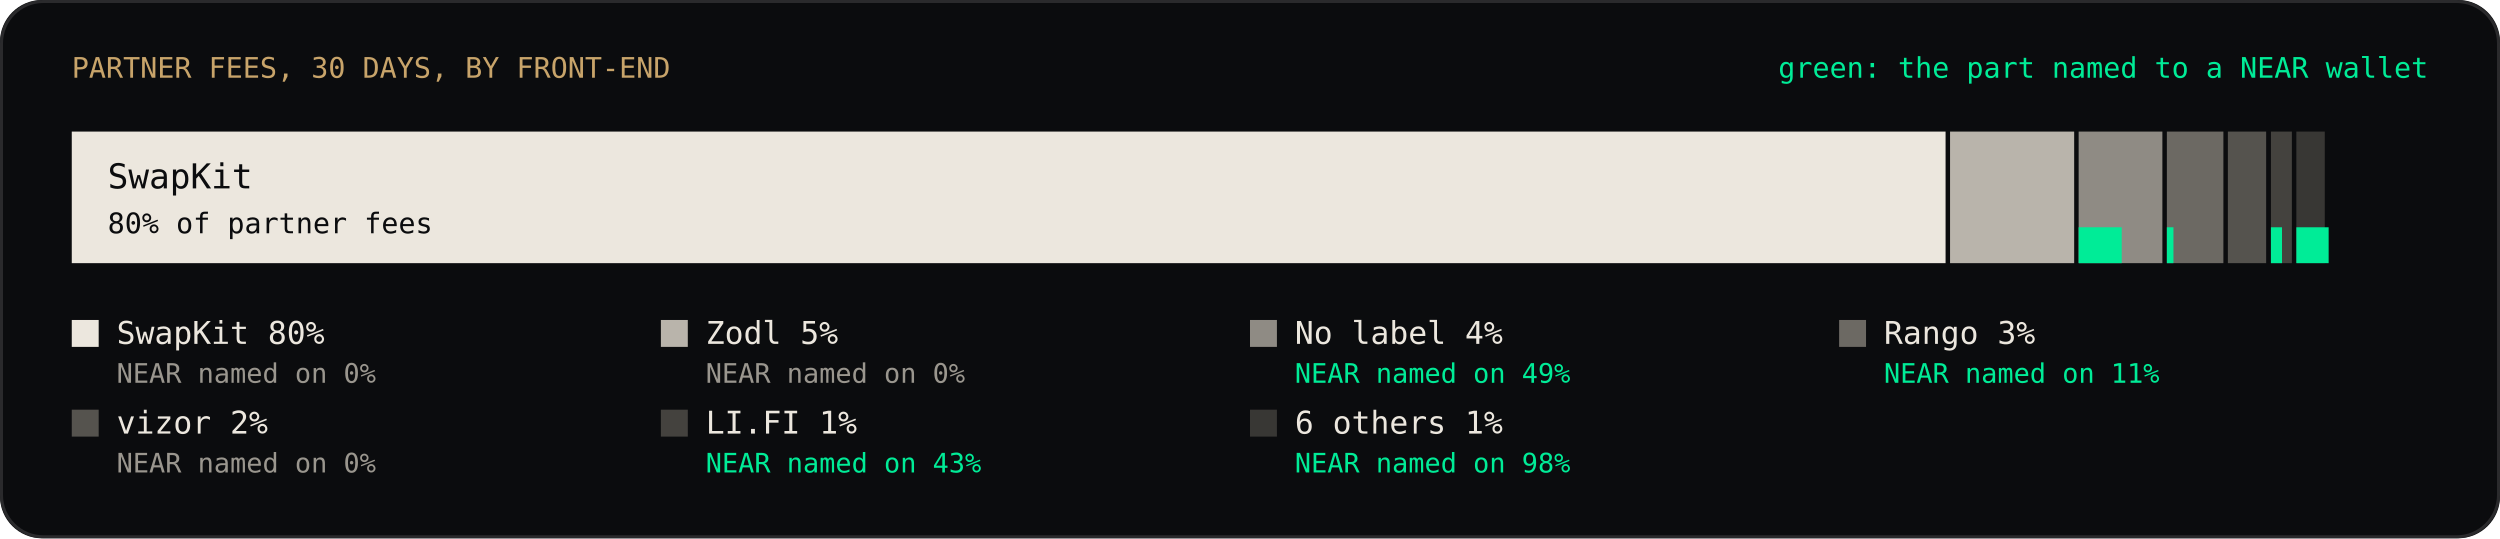
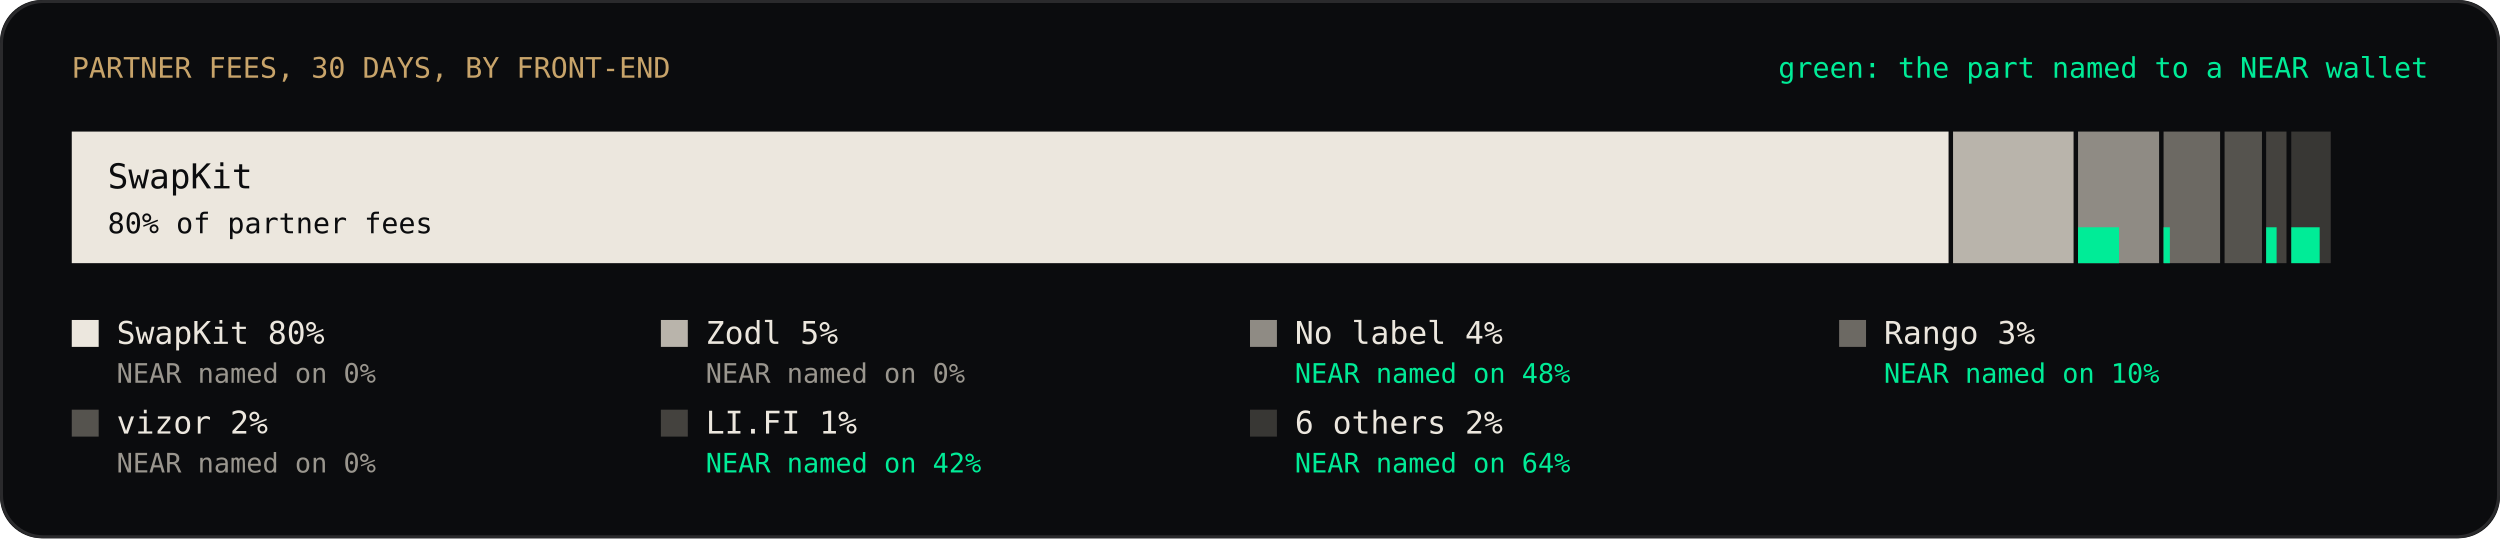
<svg xmlns="http://www.w3.org/2000/svg" viewBox="0 0 836 180" width="836" height="180" font-family="'JetBrains Mono', ui-monospace, SFMono-Regular, Menlo, Consolas, monospace" font-size="9">
  <rect width="836" height="180" rx="14" fill="#0b0c0e" />
  <rect x="0.5" y="0.5" width="835" height="179" rx="14" fill="none" stroke="#2a2a2c" />
  <text x="24.0" y="26.0" fill="#c8a46a" font-size="9.5" font-weight="500" text-anchor="start">PARTNER FEES, 30 DAYS, BY FRONT-END</text>
  <text x="812.0" y="26.0" fill="#00ec97" font-size="9.5" font-weight="400" text-anchor="end">green: the part named to a NEAR wallet</text>
-   <rect x="24.0" y="44.0" width="626.6" height="44.0" fill="#ece7de" />
+   <rect x="24.0" y="44.0" width="627.6" height="44.0" fill="#ece7de" />
  <text x="36.0" y="63.0" fill="#0b0c0e" font-size="11.5" font-weight="500" text-anchor="start">SwapKit</text>
  <text x="36.0" y="78.0" fill="#0b0c0e" font-size="9.5" font-weight="400" text-anchor="start">80% of partner fees</text>
-   <rect x="652.1" y="44.0" width="41.5" height="44.0" fill="#b9b4ab" />
-   <rect x="695.1" y="44.0" width="28.0" height="44.0" fill="#8f8b84" />
-   <rect x="695.1" y="76.0" width="14.4" height="12" fill="#00ec97" />
-   <rect x="724.6" y="44.0" width="18.9" height="44.0" fill="#6c6963" />
-   <rect x="724.6" y="76.0" width="2.2" height="12" fill="#00ec97" />
-   <rect x="745.0" y="44.0" width="12.8" height="44.0" fill="#55534e" />
-   <rect x="759.4" y="44.0" width="7.0" height="44.0" fill="#44423e" />
-   <rect x="759.4" y="76.0" width="3.7" height="12" fill="#00ec97" />
-   <rect x="767.9" y="44.0" width="9.5" height="44.0" fill="#383734" />
-   <rect x="767.9" y="76.0" width="10.8" height="12" fill="#00ec97" />
+   <rect x="653.1" y="44.0" width="40.3" height="44.0" fill="#b9b4ab" />
+   <rect x="694.9" y="44.0" width="27.1" height="44.0" fill="#8f8b84" />
+   <rect x="694.9" y="76.0" width="13.7" height="12" fill="#00ec97" />
+   <rect x="723.5" y="44.0" width="18.9" height="44.0" fill="#6c6963" />
+   <rect x="723.5" y="76.0" width="2.1" height="12" fill="#00ec97" />
+   <rect x="743.9" y="44.0" width="12.5" height="44.0" fill="#55534e" />
+   <rect x="757.8" y="44.0" width="6.8" height="44.0" fill="#44423e" />
+   <rect x="757.8" y="76.0" width="3.5" height="12" fill="#00ec97" />
+   <rect x="766.2" y="44.0" width="13.2" height="44.0" fill="#383734" />
+   <rect x="766.2" y="76.0" width="9.5" height="12" fill="#00ec97" />
  <rect x="24.0" y="107.0" width="9" height="9" fill="#ece7de" />
  <text x="39.0" y="115.0" fill="#ece7de" font-size="10.5" font-weight="400" text-anchor="start">SwapKit  80%</text>
  <text x="39.0" y="128.0" fill="#9a968e" font-size="9" font-weight="400" text-anchor="start">NEAR named on 0%</text>
  <rect x="221.0" y="107.0" width="9" height="9" fill="#b9b4ab" />
  <text x="236.0" y="115.0" fill="#ece7de" font-size="10.5" font-weight="400" text-anchor="start">Zodl  5%</text>
  <text x="236.0" y="128.0" fill="#9a968e" font-size="9" font-weight="400" text-anchor="start">NEAR named on 0%</text>
  <rect x="418.0" y="107.0" width="9" height="9" fill="#8f8b84" />
  <text x="433.0" y="115.0" fill="#ece7de" font-size="10.5" font-weight="400" text-anchor="start">No label  4%</text>
-   <text x="433.0" y="128.0" fill="#00ec97" font-size="9" font-weight="400" text-anchor="start">NEAR named on 49%</text>
+   <text x="433.0" y="128.0" fill="#00ec97" font-size="9" font-weight="400" text-anchor="start">NEAR named on 48%</text>
  <rect x="615.0" y="107.0" width="9" height="9" fill="#6c6963" />
  <text x="630.0" y="115.0" fill="#ece7de" font-size="10.5" font-weight="400" text-anchor="start">Rango  3%</text>
-   <text x="630.0" y="128.0" fill="#00ec97" font-size="9" font-weight="400" text-anchor="start">NEAR named on 11%</text>
+   <text x="630.0" y="128.0" fill="#00ec97" font-size="9" font-weight="400" text-anchor="start">NEAR named on 10%</text>
  <rect x="24.0" y="137.0" width="9" height="9" fill="#55534e" />
  <text x="39.0" y="145.0" fill="#ece7de" font-size="10.5" font-weight="400" text-anchor="start">vizor  2%</text>
  <text x="39.0" y="158.0" fill="#9a968e" font-size="9" font-weight="400" text-anchor="start">NEAR named on 0%</text>
  <rect x="221.0" y="137.0" width="9" height="9" fill="#44423e" />
  <text x="236.0" y="145.0" fill="#ece7de" font-size="10.5" font-weight="400" text-anchor="start">LI.FI  1%</text>
-   <text x="236.0" y="158.0" fill="#00ec97" font-size="9" font-weight="400" text-anchor="start">NEAR named on 43%</text>
+   <text x="236.0" y="158.0" fill="#00ec97" font-size="9" font-weight="400" text-anchor="start">NEAR named on 42%</text>
  <rect x="418.0" y="137.0" width="9" height="9" fill="#383734" />
-   <text x="433.0" y="145.0" fill="#ece7de" font-size="10.5" font-weight="400" text-anchor="start">6 others  1%</text>
-   <text x="433.0" y="158.0" fill="#00ec97" font-size="9" font-weight="400" text-anchor="start">NEAR named on 98%</text>
+   <text x="433.0" y="145.0" fill="#ece7de" font-size="10.5" font-weight="400" text-anchor="start">6 others  2%</text>
+   <text x="433.0" y="158.0" fill="#00ec97" font-size="9" font-weight="400" text-anchor="start">NEAR named on 64%</text>
</svg>
